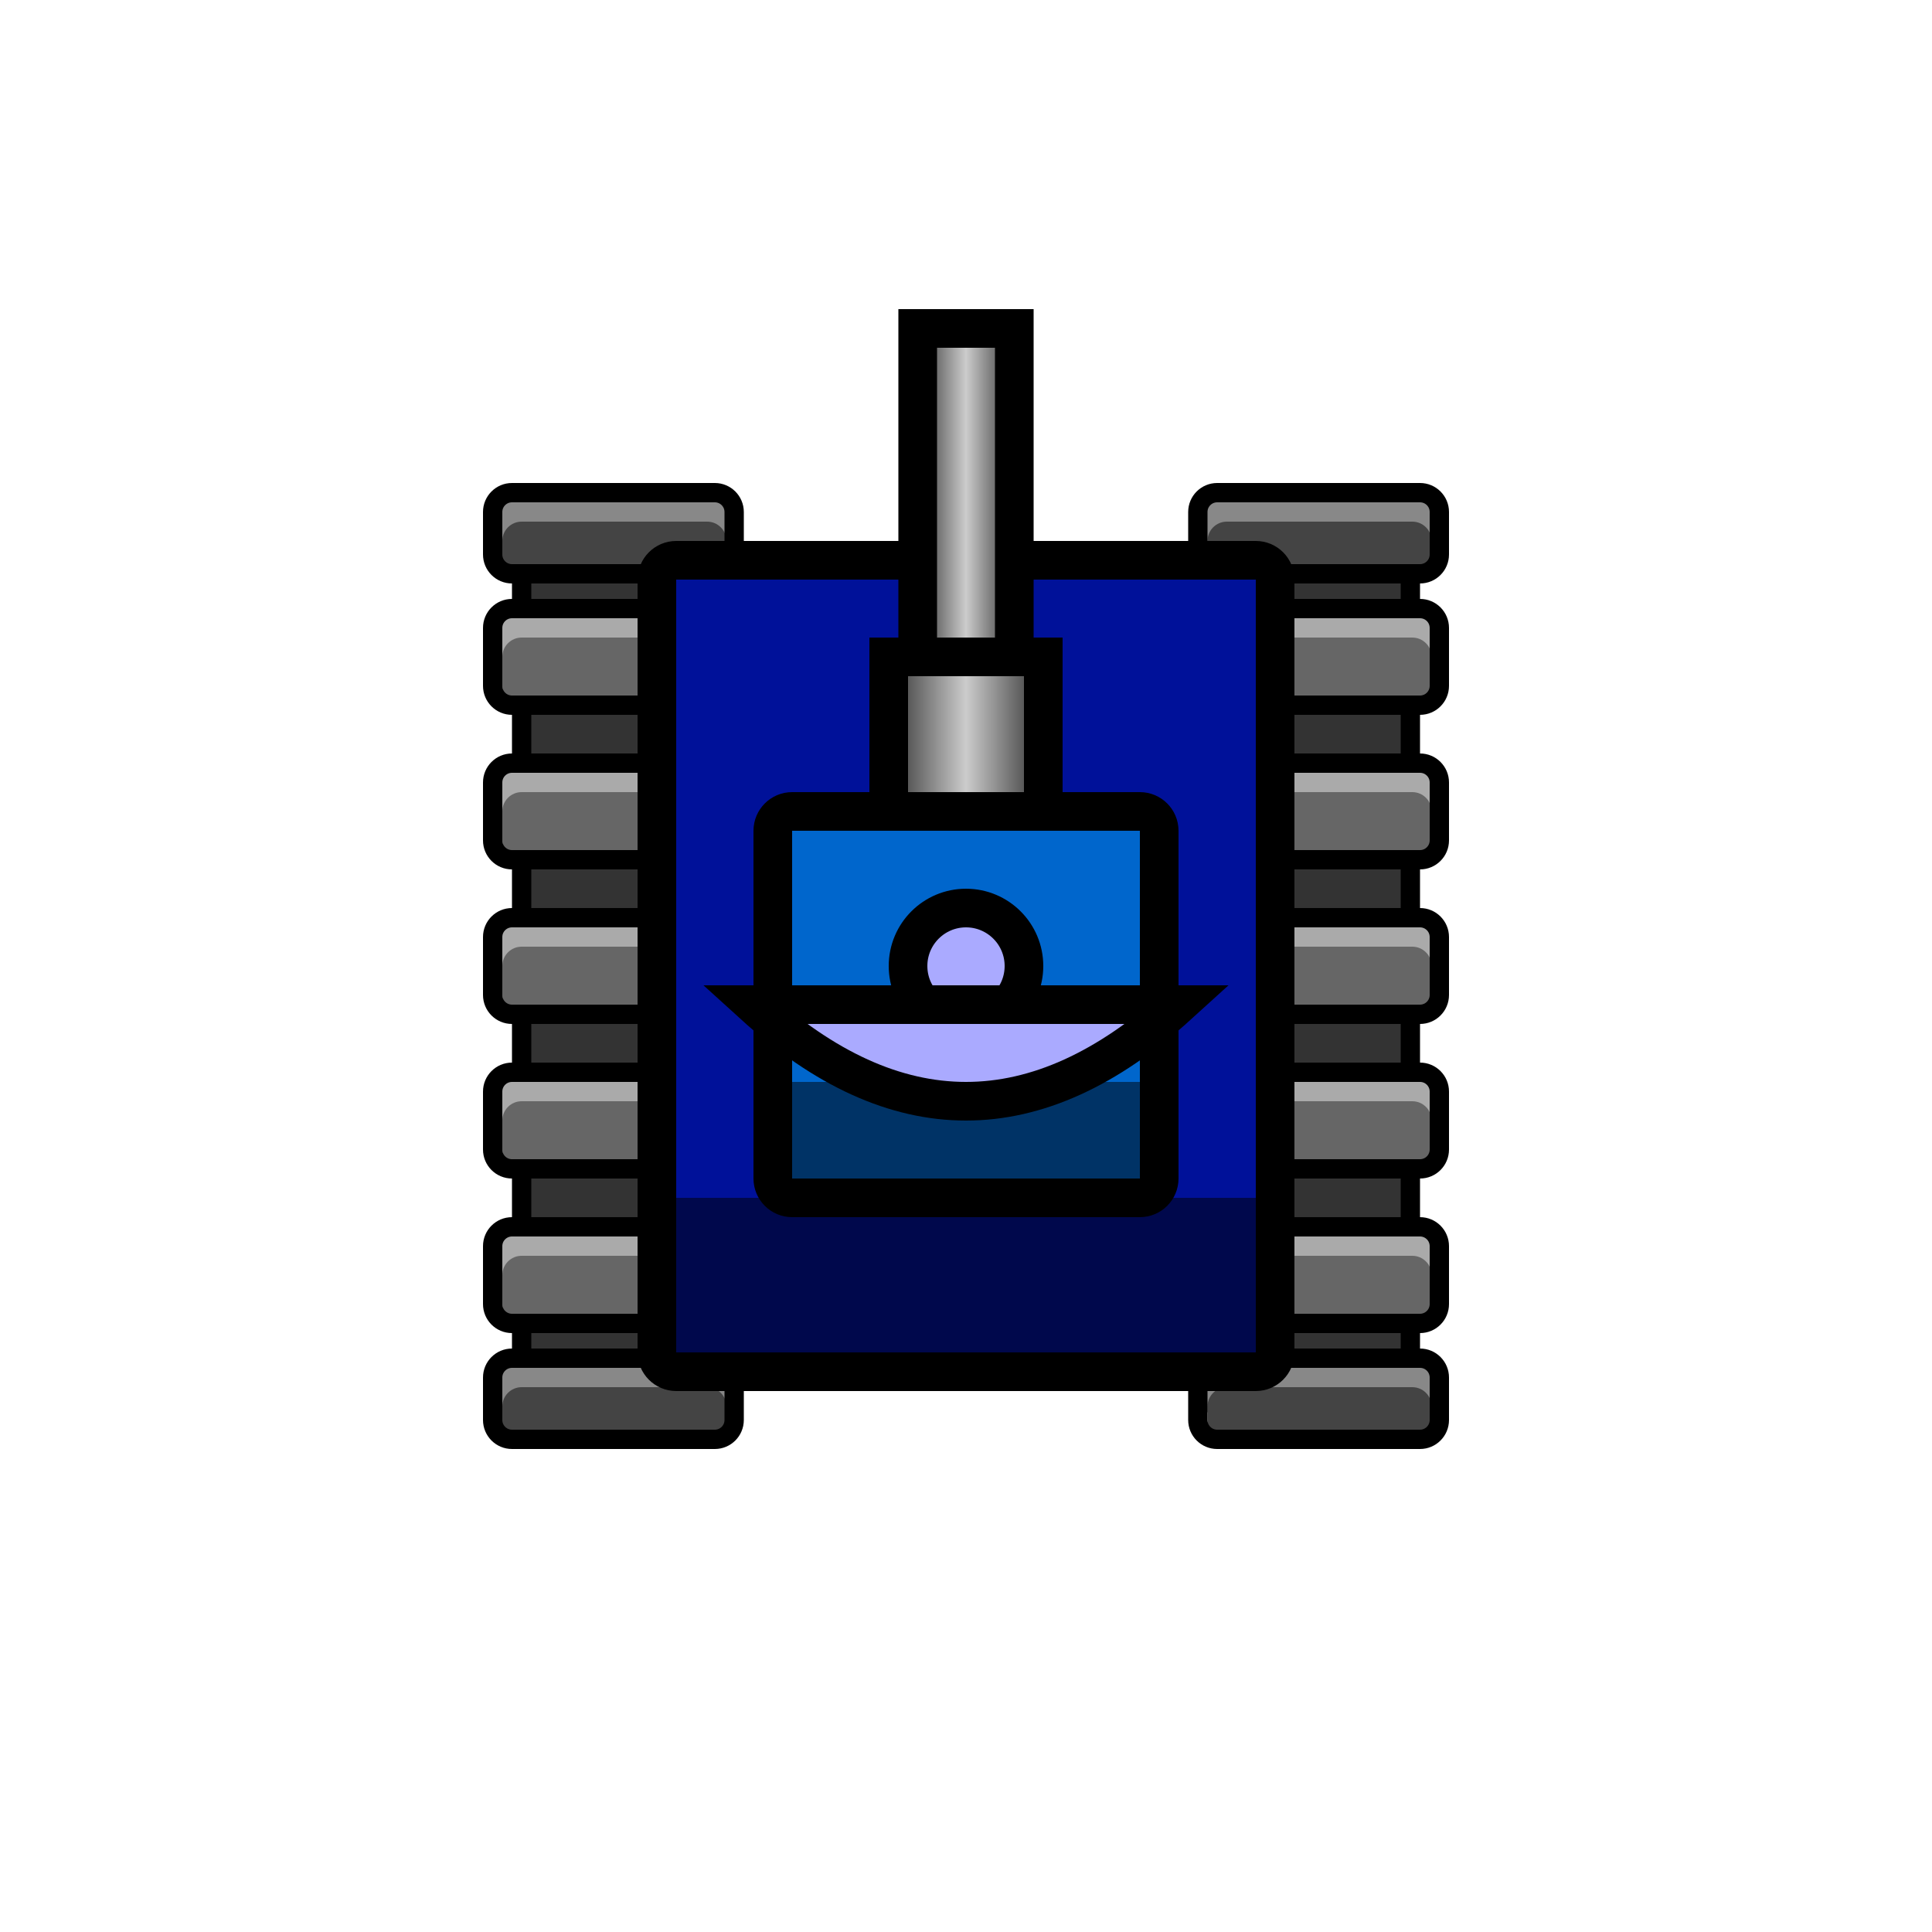
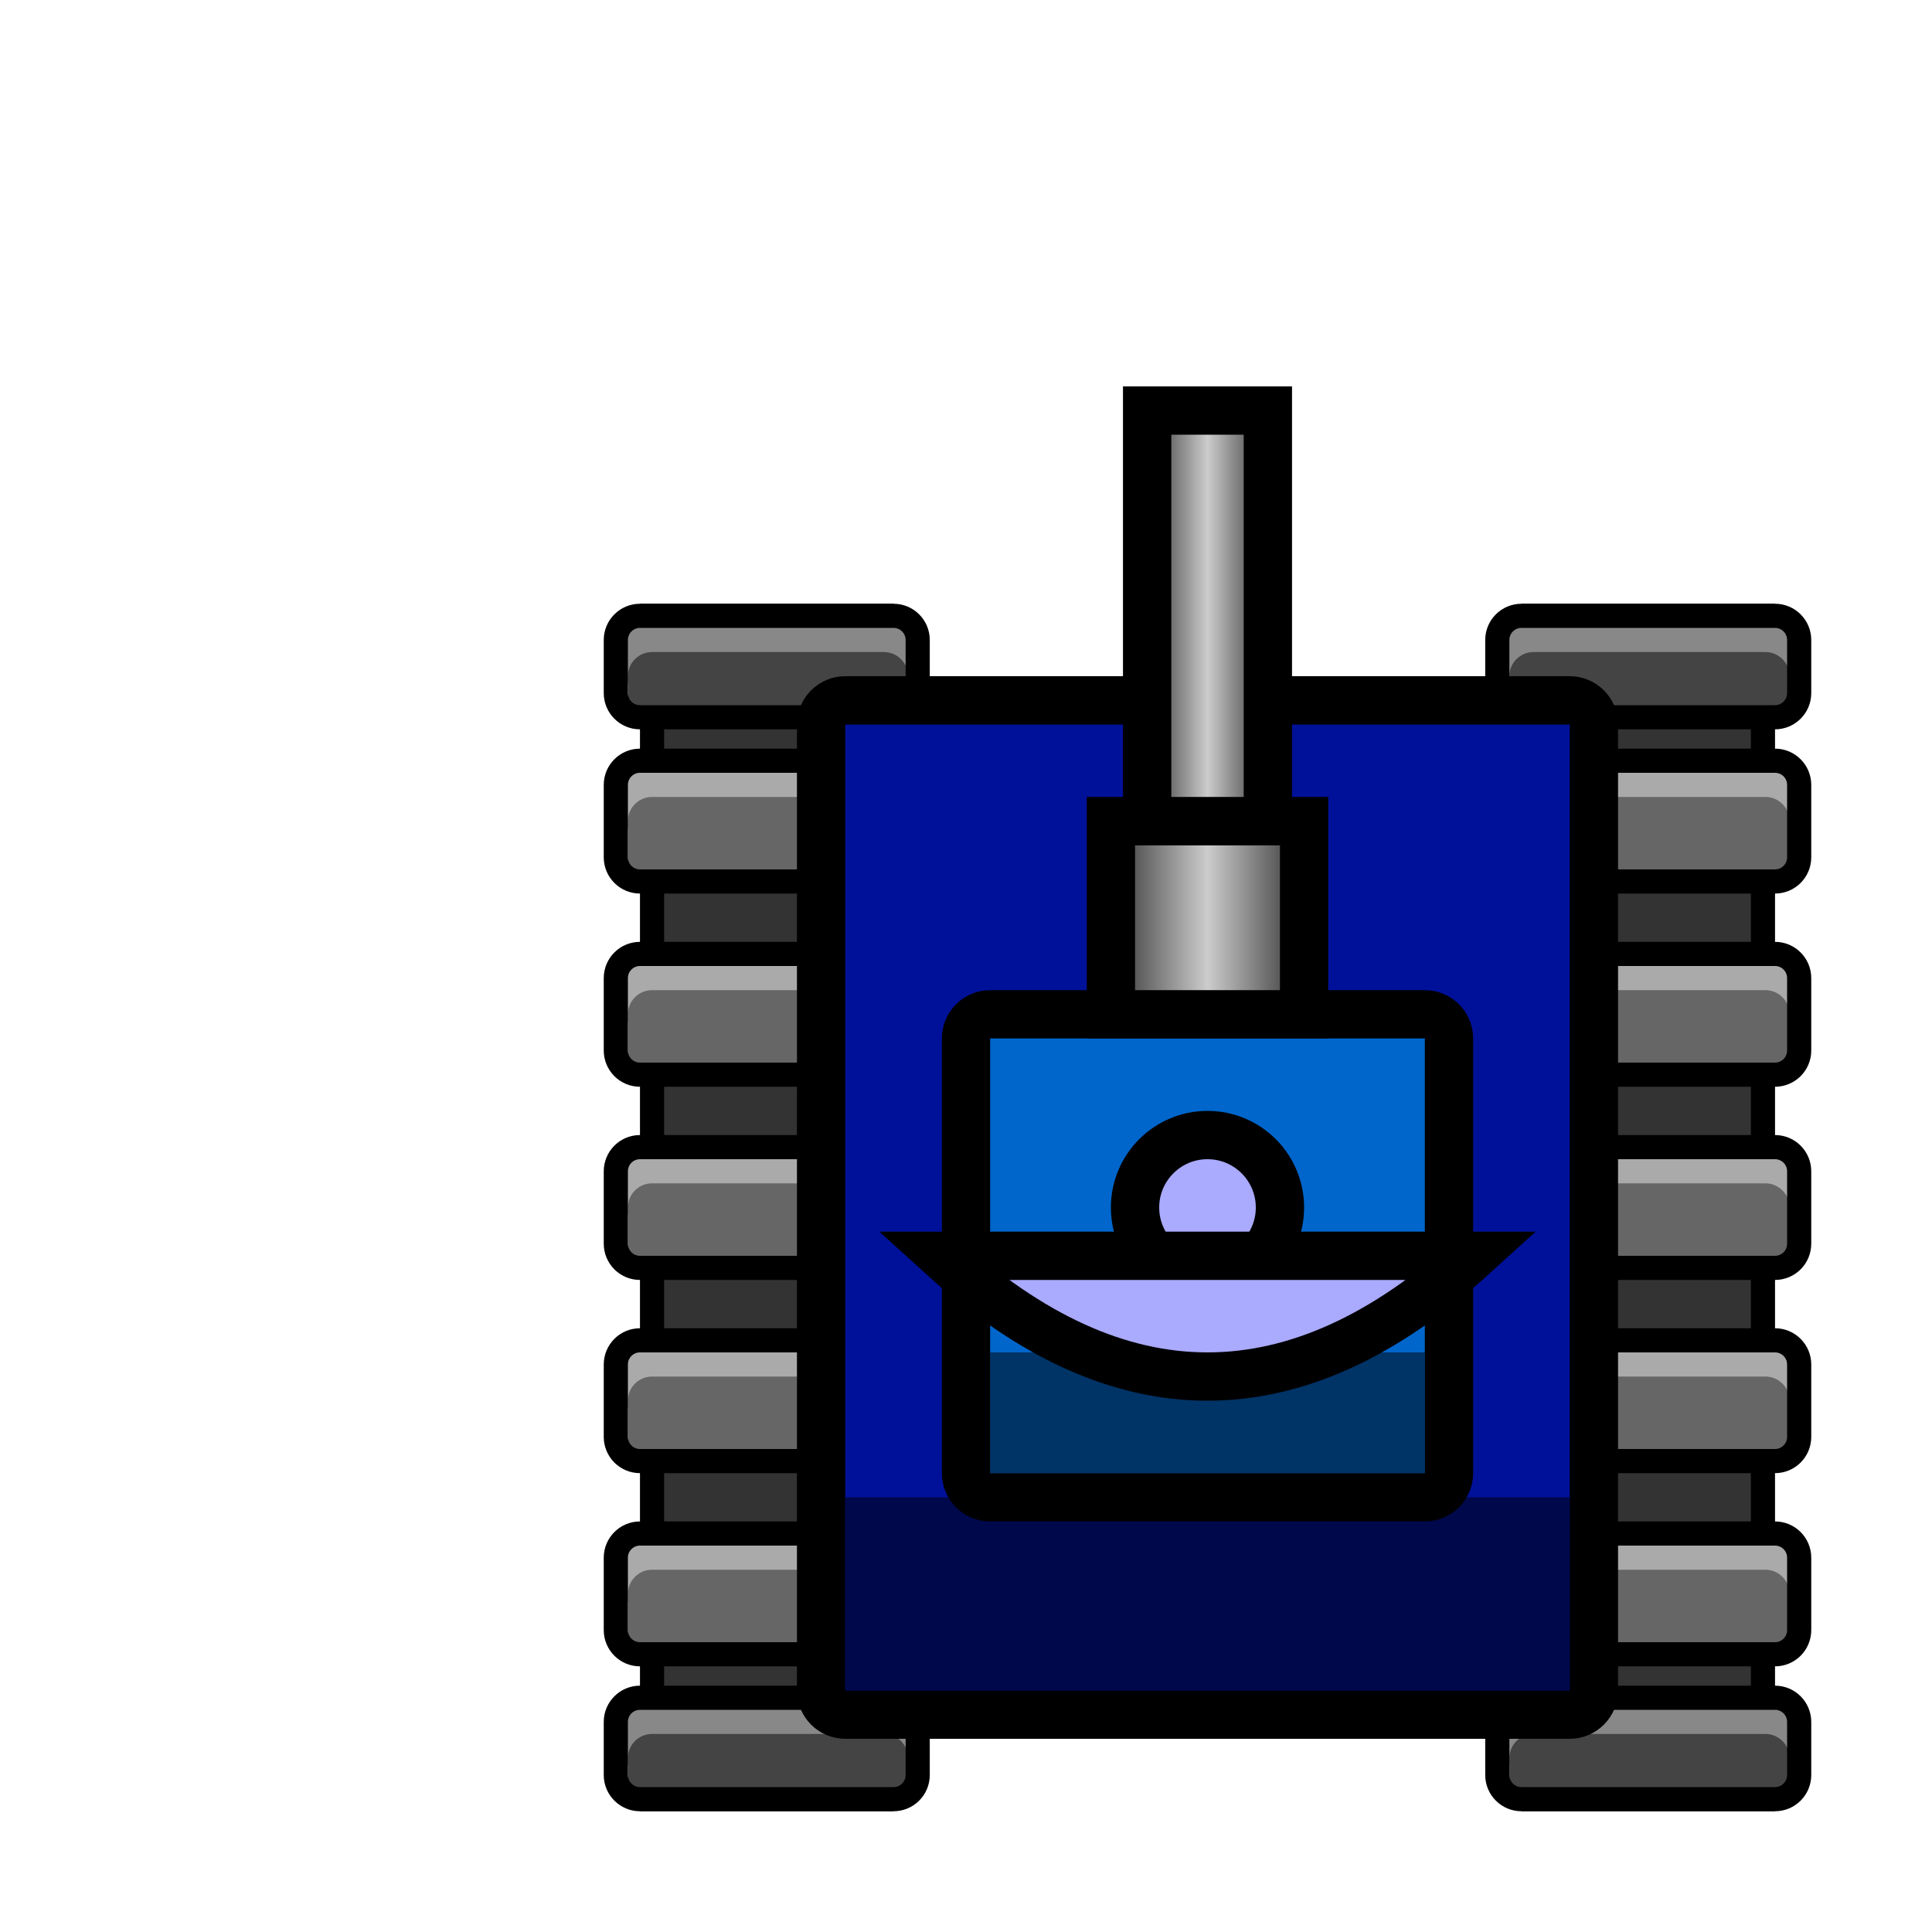
- <svg xmlns="http://www.w3.org/2000/svg" xmlns:xlink="http://www.w3.org/1999/xlink" version="1.1" width="1000" height="1000">
+ <svg xmlns="http://www.w3.org/2000/svg" xmlns:xlink="http://www.w3.org/1999/xlink" version="1.1" width="800" height="800">
  <g>
    <use xlink:href="#tank" />
  </g>
  <defs>
    <symbol id="link">
      <rect x="5" y="58" width="125" height="25" fill="#aaa" />
      <rect x="10" y="70" width="116" height="35" fill="#666" rx="10" ry="10" />
      <rect x="5" y="55" width="125" height="50" fill="none" stroke="black" stroke-width="10" rx="10" ry="10" />
    </symbol>
    <symbol id="link30">
      <rect x="5" y="58" width="125" height="25" fill="#888" />
      <rect x="10" y="70" width="116" height="30" fill="#444" rx="10" ry="10" />
      <rect x="5" y="55" width="125" height="42" fill="none" stroke="black" stroke-width="10" rx="10" ry="10" />
    </symbol>
    <symbol id="link60">
      <rect x="5" y="58" width="125" height="20" fill="#444" />
      <rect x="5" y="55" width="125" height="20" fill="none" stroke="black" stroke-width="10" rx="10" ry="10" />
    </symbol>
    <symbol id="main-track">
      <rect x="20" y="55" width="95" height="490" fill="#333" stroke="black" stroke-width="10" />
    </symbol>
    <symbol id="track1">
      <use xlink:href="#main-track" x="0" y="0" />
      <use xlink:href="#link30" x="0" y="0" />
      <use xlink:href="#link" x="0" y="60" />
      <use xlink:href="#link" x="0" y="140" />
      <use xlink:href="#link" x="0" y="220" />
      <use xlink:href="#link" x="0" y="300" />
      <use xlink:href="#link" x="0" y="380" />
      <use xlink:href="#link30" x="0" y="448" />
    </symbol>
    <symbol id="track2">
      <use xlink:href="#main-track" x="0" y="0" />
      <use xlink:href="#link60" x="0" y="0" />
      <use xlink:href="#link" x="0" y="33" />
      <use xlink:href="#link" x="0" y="113" />
      <use xlink:href="#link" x="0" y="193" />
      <use xlink:href="#link" x="0" y="273" />
      <use xlink:href="#link" x="0" y="353" />
      <use xlink:href="#link" x="0" y="433" />
    </symbol>
    <symbol id="track3">
      <use xlink:href="#main-track" x="0" y="0" />
      <use xlink:href="#link" x="0" y="7" />
      <use xlink:href="#link" x="0" y="87" />
      <use xlink:href="#link" x="0" y="167" />
      <use xlink:href="#link" x="0" y="247" />
      <use xlink:href="#link" x="0" y="327" />
      <use xlink:href="#link" x="0" y="407" />
      <use xlink:href="#link60" x="0" y="470" />
    </symbol>
    <symbol id="body">
      <use xlink:href="#track1" x="250" y="200" />
      <use xlink:href="#track1" x="615" y="200" />
      <rect x="340" y="290" width="320" height="420" fill="#019" stroke="black" stroke-width="20" rx="10" ry="10" />
      <rect x="350" y="620" width="300" height="80" fill="black" opacity="0.5" />
    </symbol>
    <symbol id="turret">
      <rect x="400" y="420" width="200" height="200" fill="#06C" stroke="black" stroke-width="20" rx="10" ry="10" />
      <rect x="410" y="560" width="180" height="50" fill="black" opacity="0.5" />
      <rect x="460" y="340" width="80" height="80" fill="url(#cannon-grad)" stroke="black" stroke-width="20" />
      <rect x="475" y="170" width="50" height="170" fill="url(#cannon-grad)" stroke="black" stroke-width="20" />
      <linearGradient id="cannon-grad" x1="0%" y1="0%" x2="100%" y2="0%">
        <stop offset="0%" stop-color="#333" />
        <stop offset="50%" stop-color="#CCC" />
        <stop offset="100%" stop-color="#333" />
      </linearGradient>
    </symbol>
    <symbol id="radar">
      <circle cx="500" cy="500" r="30" fill="#AAF" stroke="black" stroke-width="20" />
      <path d="M 390 520 q 110 100 220 0 z" fill="#AAF" stroke="black" stroke-width="20" />
    </symbol>
    <symbol id="tank">
      <use xlink:href="#body" transform="rotate(0,500,500)" />
      <use xlink:href="#turret" transform="rotate(0,500,500)" />
      <use xlink:href="#radar" transform="rotate(0,500,500)" />
    </symbol>
    <symbol id="bounding-sphere">
      <circle cx="500" cy="500" r="250" fill="red" opacity="0.35" />
    </symbol>
  </defs>
</svg>
